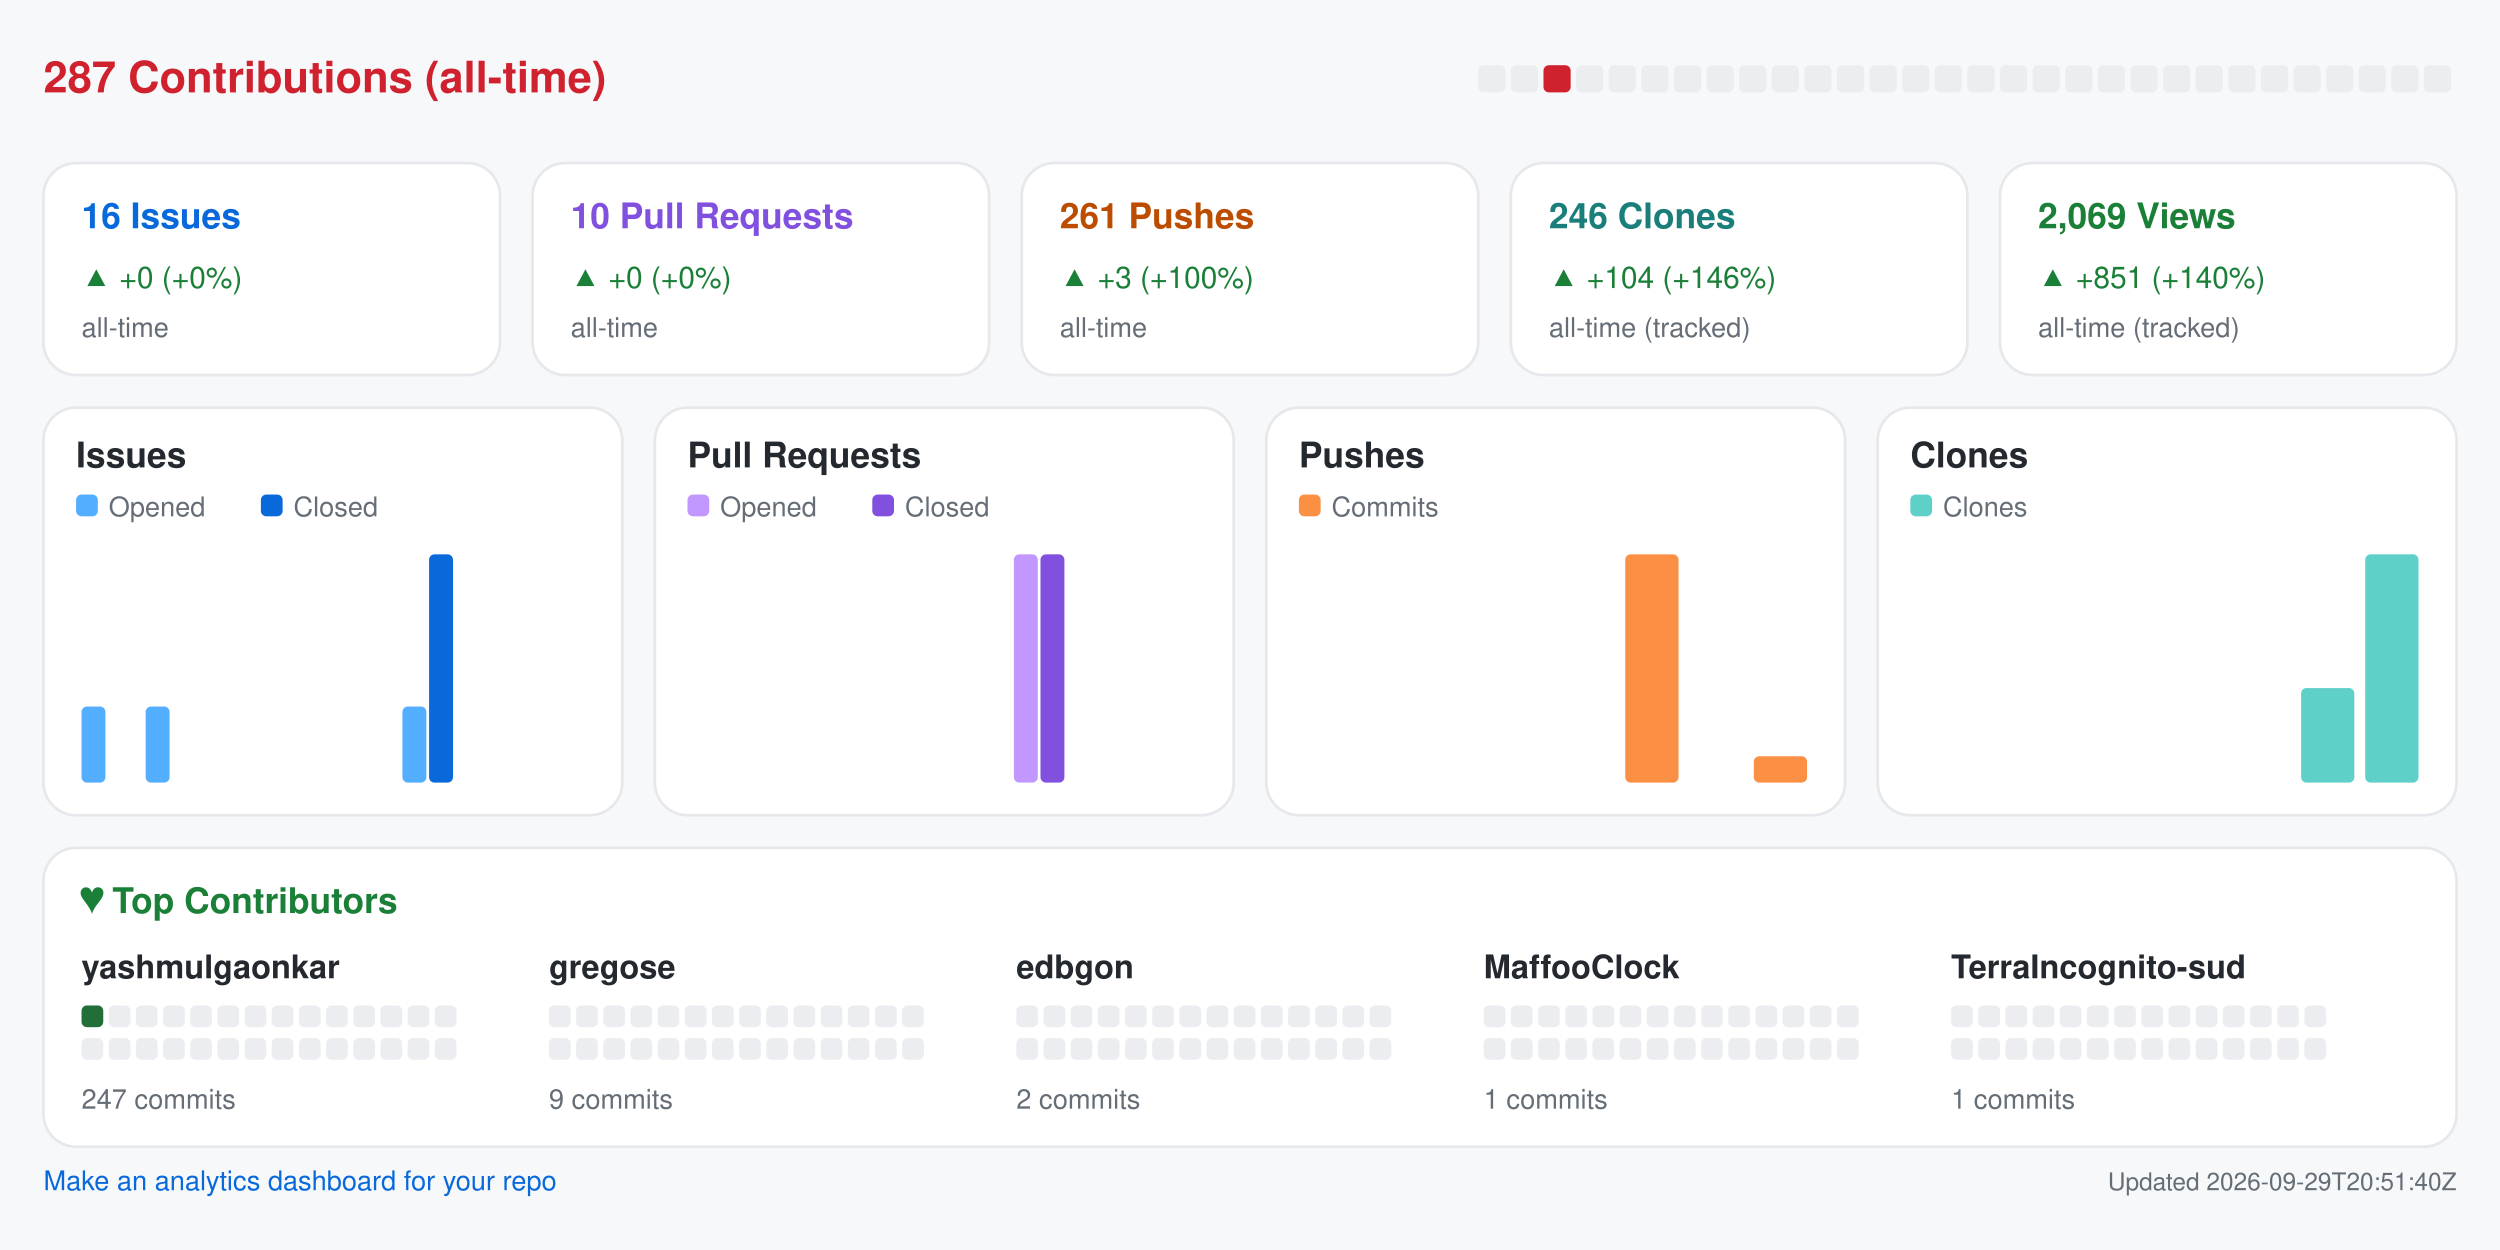
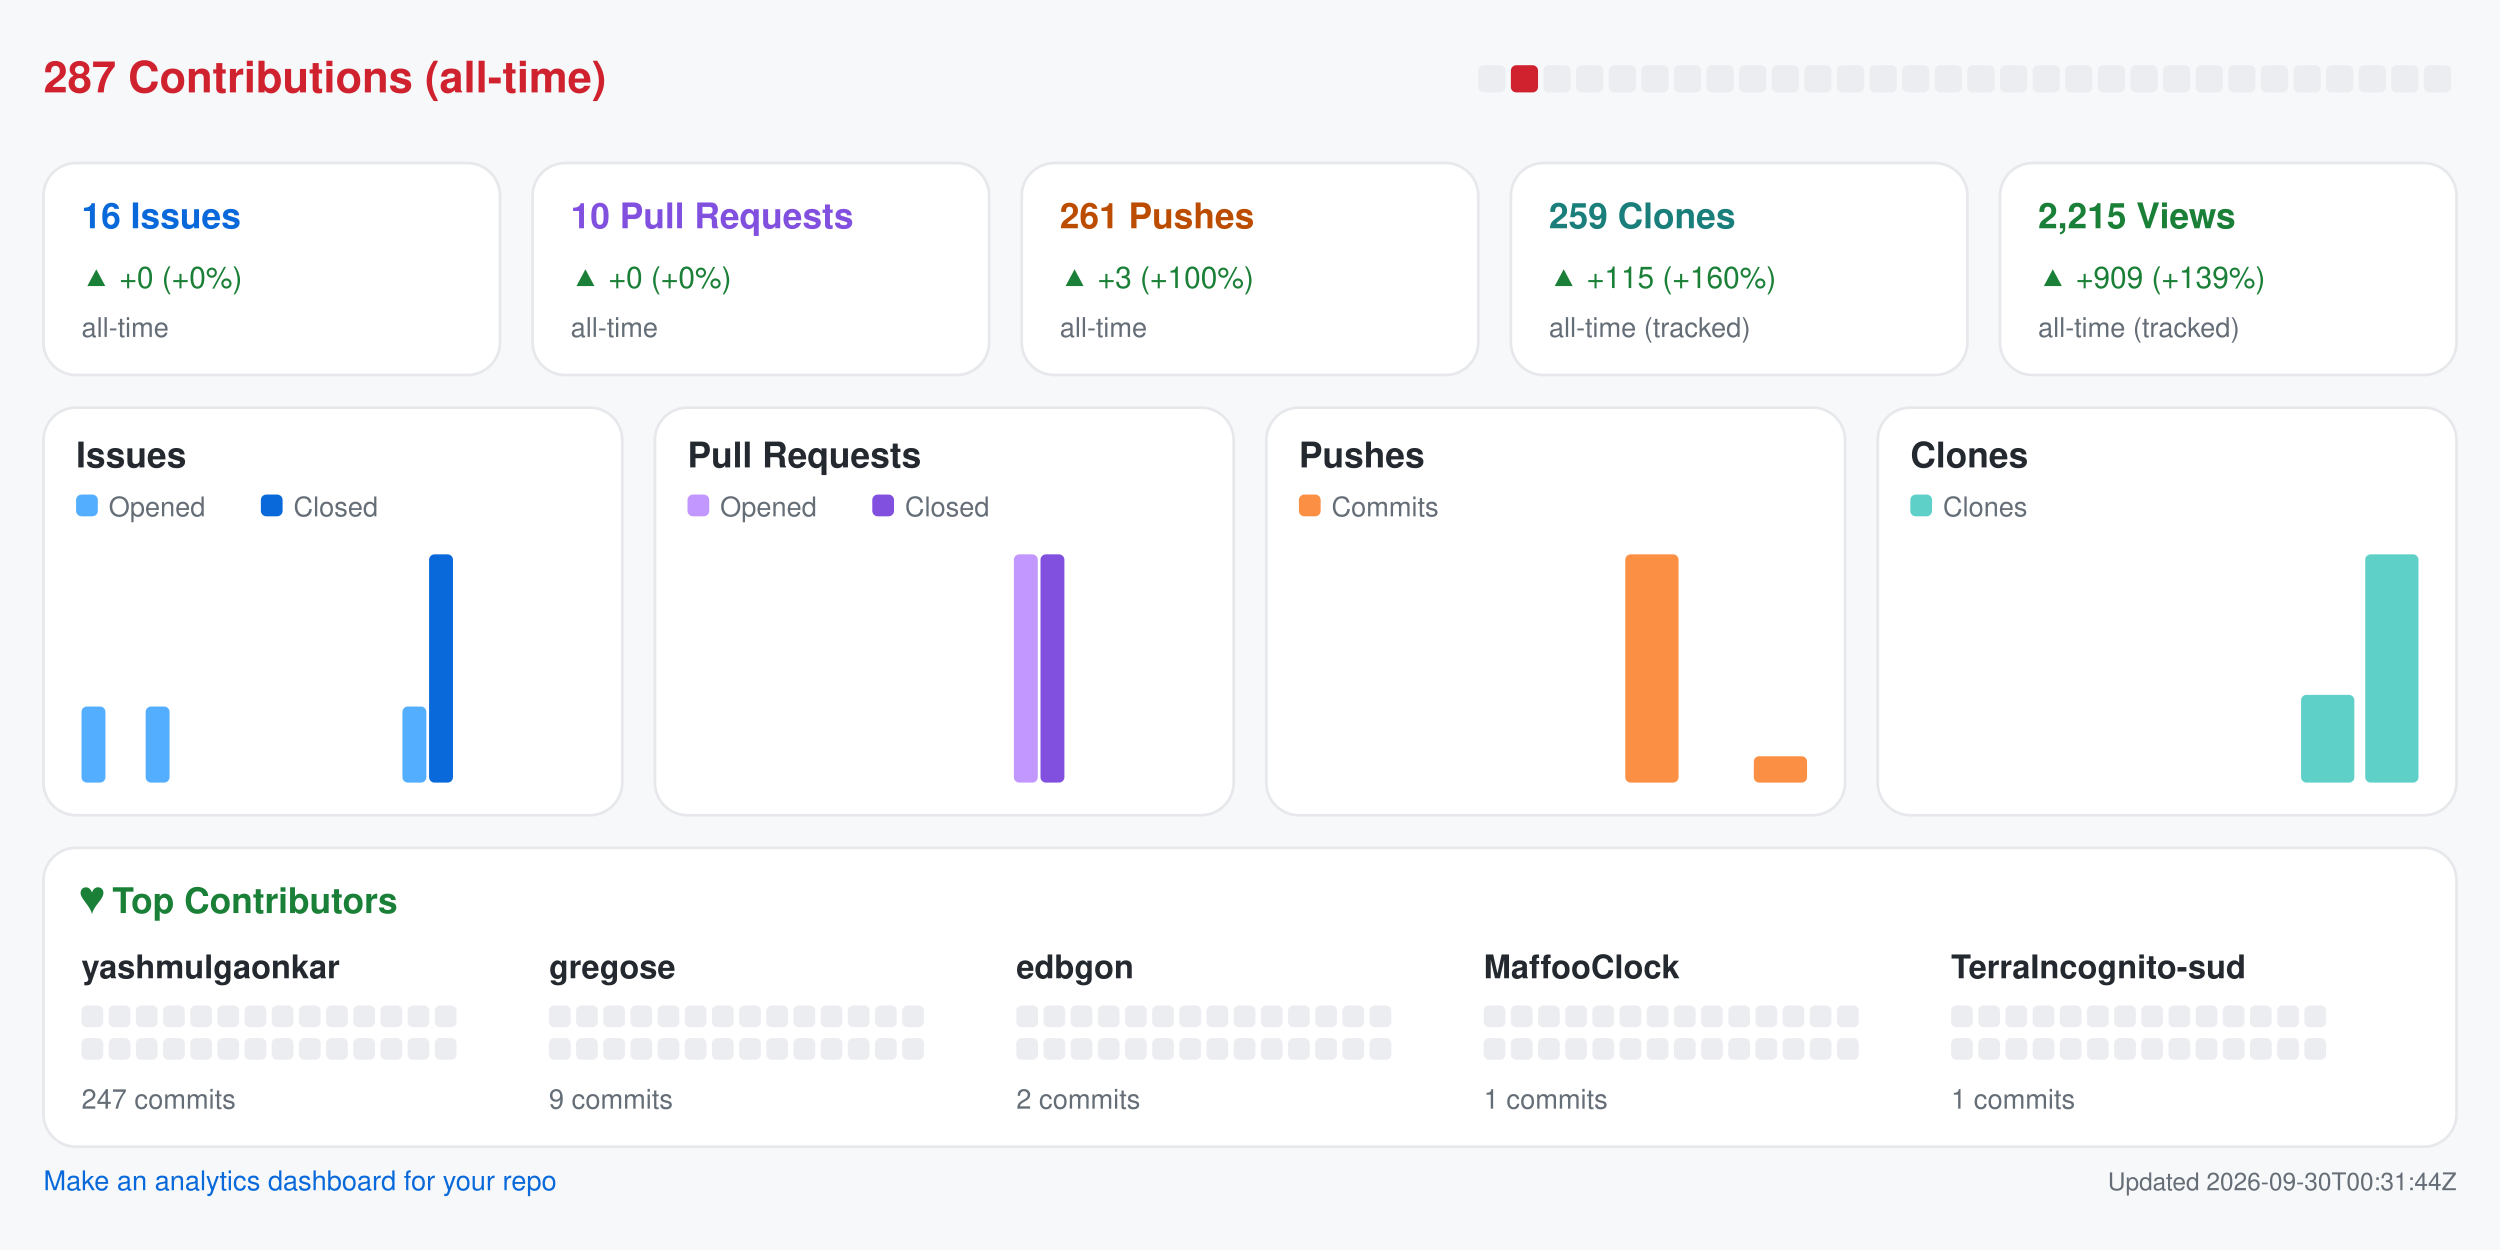
<svg xmlns="http://www.w3.org/2000/svg" width="920" height="460" viewBox="0 0 920 460" role="img" aria-label="Repository analytics for yashmulgaonkar/halo">
  <rect x="0.0" y="0.0" width="920.0" height="460.0" rx="0" fill="#f6f8fa" />
  <text x="16.0" y="34.0" fill="#cf222e" font-size="16" font-family="-apple-system,BlinkMacSystemFont,Segoe UI,Helvetica,Arial,sans-serif" font-weight="600" text-anchor="start">287 Contributions (all-time)</text>
  <rect x="544.0" y="24.0" width="10.0" height="10.0" rx="2" fill="#ebedf0" />
-   <rect x="556.0" y="24.0" width="10.0" height="10.0" rx="2" fill="#ebedf0" />
-   <rect x="568.0" y="24.0" width="10.0" height="10.0" rx="2" fill="#cf222e" />
+   <rect x="556.0" y="24.0" width="10.0" height="10.0" rx="2" fill="#cf222e" />
+   <rect x="568.0" y="24.0" width="10.0" height="10.0" rx="2" fill="#ebedf0" />
  <rect x="580.0" y="24.0" width="10.0" height="10.0" rx="2" fill="#ebedf0" />
  <rect x="592.0" y="24.0" width="10.0" height="10.0" rx="2" fill="#ebedf0" />
  <rect x="604.0" y="24.0" width="10.0" height="10.0" rx="2" fill="#ebedf0" />
  <rect x="616.0" y="24.0" width="10.0" height="10.0" rx="2" fill="#ebedf0" />
  <rect x="628.0" y="24.0" width="10.0" height="10.0" rx="2" fill="#ebedf0" />
  <rect x="640.0" y="24.0" width="10.0" height="10.0" rx="2" fill="#ebedf0" />
  <rect x="652.0" y="24.0" width="10.0" height="10.0" rx="2" fill="#ebedf0" />
  <rect x="664.0" y="24.0" width="10.0" height="10.0" rx="2" fill="#ebedf0" />
  <rect x="676.0" y="24.0" width="10.0" height="10.0" rx="2" fill="#ebedf0" />
  <rect x="688.0" y="24.0" width="10.0" height="10.0" rx="2" fill="#ebedf0" />
  <rect x="700.0" y="24.0" width="10.0" height="10.0" rx="2" fill="#ebedf0" />
  <rect x="712.0" y="24.0" width="10.0" height="10.0" rx="2" fill="#ebedf0" />
  <rect x="724.0" y="24.0" width="10.0" height="10.0" rx="2" fill="#ebedf0" />
  <rect x="736.0" y="24.0" width="10.0" height="10.0" rx="2" fill="#ebedf0" />
  <rect x="748.0" y="24.0" width="10.0" height="10.0" rx="2" fill="#ebedf0" />
  <rect x="760.0" y="24.0" width="10.0" height="10.0" rx="2" fill="#ebedf0" />
  <rect x="772.0" y="24.0" width="10.0" height="10.0" rx="2" fill="#ebedf0" />
  <rect x="784.0" y="24.0" width="10.0" height="10.0" rx="2" fill="#ebedf0" />
  <rect x="796.0" y="24.0" width="10.0" height="10.0" rx="2" fill="#ebedf0" />
  <rect x="808.0" y="24.0" width="10.0" height="10.0" rx="2" fill="#ebedf0" />
  <rect x="820.0" y="24.0" width="10.0" height="10.0" rx="2" fill="#ebedf0" />
  <rect x="832.0" y="24.0" width="10.0" height="10.0" rx="2" fill="#ebedf0" />
  <rect x="844.0" y="24.0" width="10.0" height="10.0" rx="2" fill="#ebedf0" />
  <rect x="856.0" y="24.0" width="10.0" height="10.0" rx="2" fill="#ebedf0" />
  <rect x="868.0" y="24.0" width="10.0" height="10.0" rx="2" fill="#ebedf0" />
  <rect x="880.0" y="24.0" width="10.0" height="10.0" rx="2" fill="#ebedf0" />
  <rect x="892.0" y="24.0" width="10.0" height="10.0" rx="2" fill="#ebedf0" />
  <rect x="16.0" y="60.0" width="168.0" height="78.0" rx="12" fill="#ffffff" stroke="#e6e8eb" />
  <text x="30.0" y="84.0" fill="#0969da" font-size="13" font-family="-apple-system,BlinkMacSystemFont,Segoe UI,Helvetica,Arial,sans-serif" font-weight="600" text-anchor="start">16 Issues</text>
  <text x="30.0" y="106.0" fill="#1a7f37" font-size="11" font-family="-apple-system,BlinkMacSystemFont,Segoe UI,Helvetica,Arial,sans-serif" font-weight="400" text-anchor="start">▲ +0 (+0%)</text>
  <text x="30.0" y="124.0" fill="#656d76" font-size="10" font-family="-apple-system,BlinkMacSystemFont,Segoe UI,Helvetica,Arial,sans-serif" font-weight="400" text-anchor="start">all-time</text>
  <rect x="196.0" y="60.0" width="168.0" height="78.0" rx="12" fill="#ffffff" stroke="#e6e8eb" />
  <text x="210.0" y="84.0" fill="#8250df" font-size="13" font-family="-apple-system,BlinkMacSystemFont,Segoe UI,Helvetica,Arial,sans-serif" font-weight="600" text-anchor="start">10 Pull Requests</text>
  <text x="210.0" y="106.0" fill="#1a7f37" font-size="11" font-family="-apple-system,BlinkMacSystemFont,Segoe UI,Helvetica,Arial,sans-serif" font-weight="400" text-anchor="start">▲ +0 (+0%)</text>
  <text x="210.0" y="124.0" fill="#656d76" font-size="10" font-family="-apple-system,BlinkMacSystemFont,Segoe UI,Helvetica,Arial,sans-serif" font-weight="400" text-anchor="start">all-time</text>
  <rect x="376.0" y="60.0" width="168.0" height="78.0" rx="12" fill="#ffffff" stroke="#e6e8eb" />
  <text x="390.0" y="84.0" fill="#bc4c00" font-size="13" font-family="-apple-system,BlinkMacSystemFont,Segoe UI,Helvetica,Arial,sans-serif" font-weight="600" text-anchor="start">261 Pushes</text>
  <text x="390.0" y="106.0" fill="#1a7f37" font-size="11" font-family="-apple-system,BlinkMacSystemFont,Segoe UI,Helvetica,Arial,sans-serif" font-weight="400" text-anchor="start">▲ +3 (+100%)</text>
  <text x="390.0" y="124.0" fill="#656d76" font-size="10" font-family="-apple-system,BlinkMacSystemFont,Segoe UI,Helvetica,Arial,sans-serif" font-weight="400" text-anchor="start">all-time</text>
  <rect x="556.0" y="60.0" width="168.0" height="78.0" rx="12" fill="#ffffff" stroke="#e6e8eb" />
-   <text x="570.0" y="84.0" fill="#1a7f7a" font-size="13" font-family="-apple-system,BlinkMacSystemFont,Segoe UI,Helvetica,Arial,sans-serif" font-weight="600" text-anchor="start">246 Clones</text>
-   <text x="570.0" y="106.0" fill="#1a7f37" font-size="11" font-family="-apple-system,BlinkMacSystemFont,Segoe UI,Helvetica,Arial,sans-serif" font-weight="400" text-anchor="start">▲ +104 (+146%)</text>
+   <text x="570.0" y="84.0" fill="#1a7f7a" font-size="13" font-family="-apple-system,BlinkMacSystemFont,Segoe UI,Helvetica,Arial,sans-serif" font-weight="600" text-anchor="start">259 Clones</text>
+   <text x="570.0" y="106.0" fill="#1a7f37" font-size="11" font-family="-apple-system,BlinkMacSystemFont,Segoe UI,Helvetica,Arial,sans-serif" font-weight="400" text-anchor="start">▲ +115 (+160%)</text>
  <text x="570.0" y="124.0" fill="#656d76" font-size="10" font-family="-apple-system,BlinkMacSystemFont,Segoe UI,Helvetica,Arial,sans-serif" font-weight="400" text-anchor="start">all-time (tracked)</text>
  <rect x="736.0" y="60.0" width="168.0" height="78.0" rx="12" fill="#ffffff" stroke="#e6e8eb" />
-   <text x="750.0" y="84.0" fill="#1a7f37" font-size="13" font-family="-apple-system,BlinkMacSystemFont,Segoe UI,Helvetica,Arial,sans-serif" font-weight="600" text-anchor="start">2,069 Views</text>
-   <text x="750.0" y="106.0" fill="#1a7f37" font-size="11" font-family="-apple-system,BlinkMacSystemFont,Segoe UI,Helvetica,Arial,sans-serif" font-weight="400" text-anchor="start">▲ +851 (+140%)</text>
+   <text x="750.0" y="84.0" fill="#1a7f37" font-size="13" font-family="-apple-system,BlinkMacSystemFont,Segoe UI,Helvetica,Arial,sans-serif" font-weight="600" text-anchor="start">2,215 Views</text>
+   <text x="750.0" y="106.0" fill="#1a7f37" font-size="11" font-family="-apple-system,BlinkMacSystemFont,Segoe UI,Helvetica,Arial,sans-serif" font-weight="400" text-anchor="start">▲ +909 (+139%)</text>
  <text x="750.0" y="124.0" fill="#656d76" font-size="10" font-family="-apple-system,BlinkMacSystemFont,Segoe UI,Helvetica,Arial,sans-serif" font-weight="400" text-anchor="start">all-time (tracked)</text>
  <rect x="16.0" y="150.0" width="213.0" height="150.0" rx="12" fill="#ffffff" stroke="#e6e8eb" />
  <text x="28.0" y="172.0" fill="#24292f" font-size="13" font-family="-apple-system,BlinkMacSystemFont,Segoe UI,Helvetica,Arial,sans-serif" font-weight="600" text-anchor="start">Issues</text>
  <rect x="28.0" y="182.0" width="8.0" height="8.0" rx="2" fill="#54aeff" />
  <text x="40.0" y="190.0" fill="#656d76" font-size="10" font-family="-apple-system,BlinkMacSystemFont,Segoe UI,Helvetica,Arial,sans-serif" font-weight="400" text-anchor="start">Opened</text>
  <rect x="96.0" y="182.0" width="8.0" height="8.0" rx="2" fill="#0969da" />
  <text x="108.0" y="190.0" fill="#656d76" font-size="10" font-family="-apple-system,BlinkMacSystemFont,Segoe UI,Helvetica,Arial,sans-serif" font-weight="400" text-anchor="start">Closed</text>
  <rect x="30.0" y="260.0" width="8.8" height="28.0" rx="2" fill="#54aeff" />
  <rect x="39.8" y="288.0" width="8.8" height="0.0" rx="2" fill="#0969da" />
  <rect x="53.6" y="260.0" width="8.8" height="28.0" rx="2" fill="#54aeff" />
  <rect x="63.4" y="288.0" width="8.8" height="0.0" rx="2" fill="#0969da" />
  <rect x="77.2" y="288.0" width="8.8" height="0.0" rx="2" fill="#54aeff" />
  <rect x="87.1" y="288.0" width="8.8" height="0.0" rx="2" fill="#0969da" />
  <rect x="100.9" y="288.0" width="8.8" height="0.0" rx="2" fill="#54aeff" />
  <rect x="110.7" y="288.0" width="8.8" height="0.0" rx="2" fill="#0969da" />
  <rect x="124.5" y="288.0" width="8.8" height="0.0" rx="2" fill="#54aeff" />
  <rect x="134.3" y="288.0" width="8.8" height="0.0" rx="2" fill="#0969da" />
  <rect x="148.1" y="260.0" width="8.8" height="28.0" rx="2" fill="#54aeff" />
  <rect x="157.9" y="204.0" width="8.8" height="84.0" rx="2" fill="#0969da" />
  <rect x="171.8" y="288.0" width="8.8" height="0.0" rx="2" fill="#54aeff" />
  <rect x="181.6" y="288.0" width="8.8" height="0.0" rx="2" fill="#0969da" />
  <rect x="195.4" y="288.0" width="8.8" height="0.0" rx="2" fill="#54aeff" />
  <rect x="205.2" y="288.0" width="8.8" height="0.0" rx="2" fill="#0969da" />
  <rect x="241.0" y="150.0" width="213.0" height="150.0" rx="12" fill="#ffffff" stroke="#e6e8eb" />
  <text x="253.0" y="172.0" fill="#24292f" font-size="13" font-family="-apple-system,BlinkMacSystemFont,Segoe UI,Helvetica,Arial,sans-serif" font-weight="600" text-anchor="start">Pull Requests</text>
  <rect x="253.0" y="182.0" width="8.0" height="8.0" rx="2" fill="#c297ff" />
  <text x="265.0" y="190.0" fill="#656d76" font-size="10" font-family="-apple-system,BlinkMacSystemFont,Segoe UI,Helvetica,Arial,sans-serif" font-weight="400" text-anchor="start">Opened</text>
  <rect x="321.0" y="182.0" width="8.0" height="8.0" rx="2" fill="#8250df" />
  <text x="333.0" y="190.0" fill="#656d76" font-size="10" font-family="-apple-system,BlinkMacSystemFont,Segoe UI,Helvetica,Arial,sans-serif" font-weight="400" text-anchor="start">Closed</text>
  <rect x="255.0" y="288.0" width="8.8" height="0.0" rx="2" fill="#c297ff" />
  <rect x="264.8" y="288.0" width="8.8" height="0.0" rx="2" fill="#8250df" />
  <rect x="278.6" y="288.0" width="8.8" height="0.0" rx="2" fill="#c297ff" />
  <rect x="288.4" y="288.0" width="8.8" height="0.0" rx="2" fill="#8250df" />
  <rect x="302.2" y="288.0" width="8.8" height="0.0" rx="2" fill="#c297ff" />
  <rect x="312.1" y="288.0" width="8.8" height="0.0" rx="2" fill="#8250df" />
  <rect x="325.9" y="288.0" width="8.8" height="0.0" rx="2" fill="#c297ff" />
  <rect x="335.7" y="288.0" width="8.8" height="0.0" rx="2" fill="#8250df" />
  <rect x="349.5" y="288.0" width="8.8" height="0.0" rx="2" fill="#c297ff" />
  <rect x="359.3" y="288.0" width="8.8" height="0.0" rx="2" fill="#8250df" />
  <rect x="373.1" y="204.0" width="8.8" height="84.0" rx="2" fill="#c297ff" />
  <rect x="382.9" y="204.0" width="8.8" height="84.0" rx="2" fill="#8250df" />
  <rect x="396.8" y="288.0" width="8.8" height="0.0" rx="2" fill="#c297ff" />
  <rect x="406.6" y="288.0" width="8.8" height="0.0" rx="2" fill="#8250df" />
  <rect x="420.4" y="288.0" width="8.8" height="0.0" rx="2" fill="#c297ff" />
  <rect x="430.2" y="288.0" width="8.8" height="0.0" rx="2" fill="#8250df" />
  <rect x="466.0" y="150.0" width="213.0" height="150.0" rx="12" fill="#ffffff" stroke="#e6e8eb" />
  <text x="478.0" y="172.0" fill="#24292f" font-size="13" font-family="-apple-system,BlinkMacSystemFont,Segoe UI,Helvetica,Arial,sans-serif" font-weight="600" text-anchor="start">Pushes</text>
  <rect x="478.0" y="182.0" width="8.0" height="8.0" rx="2" fill="#fb8f44" />
  <text x="490.0" y="190.0" fill="#656d76" font-size="10" font-family="-apple-system,BlinkMacSystemFont,Segoe UI,Helvetica,Arial,sans-serif" font-weight="400" text-anchor="start">Commits</text>
  <rect x="480.0" y="288.0" width="19.6" height="0.0" rx="2" fill="#fb8f44" />
  <rect x="503.6" y="288.0" width="19.6" height="0.0" rx="2" fill="#fb8f44" />
  <rect x="527.2" y="288.0" width="19.6" height="0.0" rx="2" fill="#fb8f44" />
  <rect x="550.9" y="288.0" width="19.6" height="0.0" rx="2" fill="#fb8f44" />
  <rect x="574.5" y="288.0" width="19.6" height="0.0" rx="2" fill="#fb8f44" />
  <rect x="598.1" y="204.0" width="19.6" height="84.0" rx="2" fill="#fb8f44" />
  <rect x="621.8" y="288.0" width="19.6" height="0.0" rx="2" fill="#fb8f44" />
  <rect x="645.4" y="278.3" width="19.6" height="9.7" rx="2" fill="#fb8f44" />
  <rect x="691.0" y="150.0" width="213.0" height="150.0" rx="12" fill="#ffffff" stroke="#e6e8eb" />
  <text x="703.0" y="172.0" fill="#24292f" font-size="13" font-family="-apple-system,BlinkMacSystemFont,Segoe UI,Helvetica,Arial,sans-serif" font-weight="600" text-anchor="start">Clones</text>
  <rect x="703.0" y="182.0" width="8.0" height="8.0" rx="2" fill="#5fd0c8" />
  <text x="715.0" y="190.0" fill="#656d76" font-size="10" font-family="-apple-system,BlinkMacSystemFont,Segoe UI,Helvetica,Arial,sans-serif" font-weight="400" text-anchor="start">Clones</text>
  <rect x="705.0" y="288.0" width="19.6" height="0.0" rx="2" fill="#5fd0c8" />
  <rect x="728.6" y="288.0" width="19.6" height="0.0" rx="2" fill="#5fd0c8" />
  <rect x="752.2" y="288.0" width="19.6" height="0.0" rx="2" fill="#5fd0c8" />
  <rect x="775.9" y="288.0" width="19.6" height="0.0" rx="2" fill="#5fd0c8" />
  <rect x="799.5" y="288.0" width="19.6" height="0.0" rx="2" fill="#5fd0c8" />
  <rect x="823.1" y="288.0" width="19.6" height="0.0" rx="2" fill="#5fd0c8" />
-   <rect x="846.8" y="253.2" width="19.6" height="34.8" rx="2" fill="#5fd0c8" />
+   <rect x="846.8" y="255.7" width="19.6" height="32.3" rx="2" fill="#5fd0c8" />
  <rect x="870.4" y="204.0" width="19.6" height="84.0" rx="2" fill="#5fd0c8" />
  <rect x="16.0" y="312.0" width="888.0" height="110.0" rx="12" fill="#ffffff" stroke="#e6e8eb" />
  <text x="30.0" y="336.0" fill="#1a7f37" font-size="13" font-family="-apple-system,BlinkMacSystemFont,Segoe UI,Helvetica,Arial,sans-serif" font-weight="600" text-anchor="start">♥  Top Contributors</text>
  <text x="30.0" y="360.0" fill="#24292f" font-size="12" font-family="-apple-system,BlinkMacSystemFont,Segoe UI,Helvetica,Arial,sans-serif" font-weight="600" text-anchor="start">yashmulgaonkar</text>
-   <rect x="30.0" y="370.0" width="8.0" height="8.0" rx="2" fill="#216e39" />
+   <rect x="30.0" y="370.0" width="8.0" height="8.0" rx="2" fill="#ebedf0" />
  <rect x="40.0" y="370.0" width="8.0" height="8.0" rx="2" fill="#ebedf0" />
  <rect x="50.0" y="370.0" width="8.0" height="8.0" rx="2" fill="#ebedf0" />
  <rect x="60.0" y="370.0" width="8.0" height="8.0" rx="2" fill="#ebedf0" />
  <rect x="70.0" y="370.0" width="8.0" height="8.0" rx="2" fill="#ebedf0" />
  <rect x="80.0" y="370.0" width="8.0" height="8.0" rx="2" fill="#ebedf0" />
  <rect x="90.0" y="370.0" width="8.0" height="8.0" rx="2" fill="#ebedf0" />
  <rect x="100.0" y="370.0" width="8.0" height="8.0" rx="2" fill="#ebedf0" />
  <rect x="110.0" y="370.0" width="8.0" height="8.0" rx="2" fill="#ebedf0" />
  <rect x="120.0" y="370.0" width="8.0" height="8.0" rx="2" fill="#ebedf0" />
  <rect x="130.0" y="370.0" width="8.0" height="8.0" rx="2" fill="#ebedf0" />
  <rect x="140.0" y="370.0" width="8.0" height="8.0" rx="2" fill="#ebedf0" />
  <rect x="150.0" y="370.0" width="8.0" height="8.0" rx="2" fill="#ebedf0" />
  <rect x="160.0" y="370.0" width="8.0" height="8.0" rx="2" fill="#ebedf0" />
  <rect x="30.0" y="382.0" width="8.0" height="8.0" rx="2" fill="#ebedf0" />
  <rect x="40.0" y="382.0" width="8.0" height="8.0" rx="2" fill="#ebedf0" />
  <rect x="50.0" y="382.0" width="8.0" height="8.0" rx="2" fill="#ebedf0" />
  <rect x="60.0" y="382.0" width="8.0" height="8.0" rx="2" fill="#ebedf0" />
  <rect x="70.0" y="382.0" width="8.0" height="8.0" rx="2" fill="#ebedf0" />
  <rect x="80.0" y="382.0" width="8.0" height="8.0" rx="2" fill="#ebedf0" />
  <rect x="90.0" y="382.0" width="8.0" height="8.0" rx="2" fill="#ebedf0" />
  <rect x="100.0" y="382.0" width="8.0" height="8.0" rx="2" fill="#ebedf0" />
  <rect x="110.0" y="382.0" width="8.0" height="8.0" rx="2" fill="#ebedf0" />
  <rect x="120.0" y="382.0" width="8.0" height="8.0" rx="2" fill="#ebedf0" />
  <rect x="130.0" y="382.0" width="8.0" height="8.0" rx="2" fill="#ebedf0" />
  <rect x="140.0" y="382.0" width="8.0" height="8.0" rx="2" fill="#ebedf0" />
  <rect x="150.0" y="382.0" width="8.0" height="8.0" rx="2" fill="#ebedf0" />
  <rect x="160.0" y="382.0" width="8.0" height="8.0" rx="2" fill="#ebedf0" />
  <text x="30.0" y="408.0" fill="#656d76" font-size="10" font-family="-apple-system,BlinkMacSystemFont,Segoe UI,Helvetica,Arial,sans-serif" font-weight="400" text-anchor="start">247 commits</text>
  <text x="202.0" y="360.0" fill="#24292f" font-size="12" font-family="-apple-system,BlinkMacSystemFont,Segoe UI,Helvetica,Arial,sans-serif" font-weight="600" text-anchor="start">gregose</text>
  <rect x="202.0" y="370.0" width="8.0" height="8.0" rx="2" fill="#ebedf0" />
  <rect x="212.0" y="370.0" width="8.0" height="8.0" rx="2" fill="#ebedf0" />
  <rect x="222.0" y="370.0" width="8.0" height="8.0" rx="2" fill="#ebedf0" />
  <rect x="232.0" y="370.0" width="8.0" height="8.0" rx="2" fill="#ebedf0" />
  <rect x="242.0" y="370.0" width="8.0" height="8.0" rx="2" fill="#ebedf0" />
  <rect x="252.0" y="370.0" width="8.0" height="8.0" rx="2" fill="#ebedf0" />
  <rect x="262.0" y="370.0" width="8.0" height="8.0" rx="2" fill="#ebedf0" />
  <rect x="272.0" y="370.0" width="8.0" height="8.0" rx="2" fill="#ebedf0" />
  <rect x="282.0" y="370.0" width="8.0" height="8.0" rx="2" fill="#ebedf0" />
  <rect x="292.0" y="370.0" width="8.0" height="8.0" rx="2" fill="#ebedf0" />
  <rect x="302.0" y="370.0" width="8.0" height="8.0" rx="2" fill="#ebedf0" />
  <rect x="312.0" y="370.0" width="8.0" height="8.0" rx="2" fill="#ebedf0" />
  <rect x="322.0" y="370.0" width="8.0" height="8.0" rx="2" fill="#ebedf0" />
  <rect x="332.0" y="370.0" width="8.0" height="8.0" rx="2" fill="#ebedf0" />
  <rect x="202.0" y="382.0" width="8.0" height="8.0" rx="2" fill="#ebedf0" />
  <rect x="212.0" y="382.0" width="8.0" height="8.0" rx="2" fill="#ebedf0" />
  <rect x="222.0" y="382.0" width="8.0" height="8.0" rx="2" fill="#ebedf0" />
  <rect x="232.0" y="382.0" width="8.0" height="8.0" rx="2" fill="#ebedf0" />
  <rect x="242.0" y="382.0" width="8.0" height="8.0" rx="2" fill="#ebedf0" />
  <rect x="252.0" y="382.0" width="8.0" height="8.0" rx="2" fill="#ebedf0" />
  <rect x="262.0" y="382.0" width="8.0" height="8.0" rx="2" fill="#ebedf0" />
  <rect x="272.0" y="382.0" width="8.0" height="8.0" rx="2" fill="#ebedf0" />
  <rect x="282.0" y="382.0" width="8.0" height="8.0" rx="2" fill="#ebedf0" />
  <rect x="292.0" y="382.0" width="8.0" height="8.0" rx="2" fill="#ebedf0" />
  <rect x="302.0" y="382.0" width="8.0" height="8.0" rx="2" fill="#ebedf0" />
  <rect x="312.0" y="382.0" width="8.0" height="8.0" rx="2" fill="#ebedf0" />
  <rect x="322.0" y="382.0" width="8.0" height="8.0" rx="2" fill="#ebedf0" />
  <rect x="332.0" y="382.0" width="8.0" height="8.0" rx="2" fill="#ebedf0" />
  <text x="202.0" y="408.0" fill="#656d76" font-size="10" font-family="-apple-system,BlinkMacSystemFont,Segoe UI,Helvetica,Arial,sans-serif" font-weight="400" text-anchor="start">9 commits</text>
  <text x="374.0" y="360.0" fill="#24292f" font-size="12" font-family="-apple-system,BlinkMacSystemFont,Segoe UI,Helvetica,Arial,sans-serif" font-weight="600" text-anchor="start">edbgon</text>
  <rect x="374.0" y="370.0" width="8.0" height="8.0" rx="2" fill="#ebedf0" />
  <rect x="384.0" y="370.0" width="8.0" height="8.0" rx="2" fill="#ebedf0" />
  <rect x="394.0" y="370.0" width="8.0" height="8.0" rx="2" fill="#ebedf0" />
  <rect x="404.0" y="370.0" width="8.0" height="8.0" rx="2" fill="#ebedf0" />
  <rect x="414.0" y="370.0" width="8.0" height="8.0" rx="2" fill="#ebedf0" />
  <rect x="424.0" y="370.0" width="8.0" height="8.0" rx="2" fill="#ebedf0" />
  <rect x="434.0" y="370.0" width="8.0" height="8.0" rx="2" fill="#ebedf0" />
  <rect x="444.0" y="370.0" width="8.0" height="8.0" rx="2" fill="#ebedf0" />
  <rect x="454.0" y="370.0" width="8.0" height="8.0" rx="2" fill="#ebedf0" />
  <rect x="464.0" y="370.0" width="8.0" height="8.0" rx="2" fill="#ebedf0" />
  <rect x="474.0" y="370.0" width="8.0" height="8.0" rx="2" fill="#ebedf0" />
  <rect x="484.0" y="370.0" width="8.0" height="8.0" rx="2" fill="#ebedf0" />
  <rect x="494.0" y="370.0" width="8.0" height="8.0" rx="2" fill="#ebedf0" />
  <rect x="504.0" y="370.0" width="8.0" height="8.0" rx="2" fill="#ebedf0" />
  <rect x="374.0" y="382.0" width="8.0" height="8.0" rx="2" fill="#ebedf0" />
  <rect x="384.0" y="382.0" width="8.0" height="8.0" rx="2" fill="#ebedf0" />
  <rect x="394.0" y="382.0" width="8.0" height="8.0" rx="2" fill="#ebedf0" />
  <rect x="404.0" y="382.0" width="8.0" height="8.0" rx="2" fill="#ebedf0" />
  <rect x="414.0" y="382.0" width="8.0" height="8.0" rx="2" fill="#ebedf0" />
  <rect x="424.0" y="382.0" width="8.0" height="8.0" rx="2" fill="#ebedf0" />
  <rect x="434.0" y="382.0" width="8.0" height="8.0" rx="2" fill="#ebedf0" />
  <rect x="444.0" y="382.0" width="8.0" height="8.0" rx="2" fill="#ebedf0" />
  <rect x="454.0" y="382.0" width="8.0" height="8.0" rx="2" fill="#ebedf0" />
  <rect x="464.0" y="382.0" width="8.0" height="8.0" rx="2" fill="#ebedf0" />
  <rect x="474.0" y="382.0" width="8.0" height="8.0" rx="2" fill="#ebedf0" />
  <rect x="484.0" y="382.0" width="8.0" height="8.0" rx="2" fill="#ebedf0" />
  <rect x="494.0" y="382.0" width="8.0" height="8.0" rx="2" fill="#ebedf0" />
  <rect x="504.0" y="382.0" width="8.0" height="8.0" rx="2" fill="#ebedf0" />
  <text x="374.0" y="408.0" fill="#656d76" font-size="10" font-family="-apple-system,BlinkMacSystemFont,Segoe UI,Helvetica,Arial,sans-serif" font-weight="400" text-anchor="start">2 commits</text>
  <text x="546.0" y="360.0" fill="#24292f" font-size="12" font-family="-apple-system,BlinkMacSystemFont,Segoe UI,Helvetica,Arial,sans-serif" font-weight="600" text-anchor="start">MaffooClock</text>
  <rect x="546.0" y="370.0" width="8.0" height="8.0" rx="2" fill="#ebedf0" />
  <rect x="556.0" y="370.0" width="8.0" height="8.0" rx="2" fill="#ebedf0" />
  <rect x="566.0" y="370.0" width="8.0" height="8.0" rx="2" fill="#ebedf0" />
  <rect x="576.0" y="370.0" width="8.0" height="8.0" rx="2" fill="#ebedf0" />
  <rect x="586.0" y="370.0" width="8.0" height="8.0" rx="2" fill="#ebedf0" />
  <rect x="596.0" y="370.0" width="8.0" height="8.0" rx="2" fill="#ebedf0" />
  <rect x="606.0" y="370.0" width="8.0" height="8.0" rx="2" fill="#ebedf0" />
  <rect x="616.0" y="370.0" width="8.0" height="8.0" rx="2" fill="#ebedf0" />
  <rect x="626.0" y="370.0" width="8.0" height="8.0" rx="2" fill="#ebedf0" />
  <rect x="636.0" y="370.0" width="8.0" height="8.0" rx="2" fill="#ebedf0" />
  <rect x="646.0" y="370.0" width="8.0" height="8.0" rx="2" fill="#ebedf0" />
  <rect x="656.0" y="370.0" width="8.0" height="8.0" rx="2" fill="#ebedf0" />
  <rect x="666.0" y="370.0" width="8.0" height="8.0" rx="2" fill="#ebedf0" />
  <rect x="676.0" y="370.0" width="8.0" height="8.0" rx="2" fill="#ebedf0" />
  <rect x="546.0" y="382.0" width="8.0" height="8.0" rx="2" fill="#ebedf0" />
  <rect x="556.0" y="382.0" width="8.0" height="8.0" rx="2" fill="#ebedf0" />
  <rect x="566.0" y="382.0" width="8.0" height="8.0" rx="2" fill="#ebedf0" />
  <rect x="576.0" y="382.0" width="8.0" height="8.0" rx="2" fill="#ebedf0" />
  <rect x="586.0" y="382.0" width="8.0" height="8.0" rx="2" fill="#ebedf0" />
  <rect x="596.0" y="382.0" width="8.0" height="8.0" rx="2" fill="#ebedf0" />
  <rect x="606.0" y="382.0" width="8.0" height="8.0" rx="2" fill="#ebedf0" />
  <rect x="616.0" y="382.0" width="8.0" height="8.0" rx="2" fill="#ebedf0" />
  <rect x="626.0" y="382.0" width="8.0" height="8.0" rx="2" fill="#ebedf0" />
  <rect x="636.0" y="382.0" width="8.0" height="8.0" rx="2" fill="#ebedf0" />
  <rect x="646.0" y="382.0" width="8.0" height="8.0" rx="2" fill="#ebedf0" />
  <rect x="656.0" y="382.0" width="8.0" height="8.0" rx="2" fill="#ebedf0" />
  <rect x="666.0" y="382.0" width="8.0" height="8.0" rx="2" fill="#ebedf0" />
  <rect x="676.0" y="382.0" width="8.0" height="8.0" rx="2" fill="#ebedf0" />
  <text x="546.0" y="408.0" fill="#656d76" font-size="10" font-family="-apple-system,BlinkMacSystemFont,Segoe UI,Helvetica,Arial,sans-serif" font-weight="400" text-anchor="start">1 commits</text>
  <text x="718.0" y="360.0" fill="#24292f" font-size="12" font-family="-apple-system,BlinkMacSystemFont,Segoe UI,Helvetica,Arial,sans-serif" font-weight="600" text-anchor="start">TerraIncognito-sud</text>
  <rect x="718.0" y="370.0" width="8.0" height="8.0" rx="2" fill="#ebedf0" />
  <rect x="728.0" y="370.0" width="8.0" height="8.0" rx="2" fill="#ebedf0" />
  <rect x="738.0" y="370.0" width="8.0" height="8.0" rx="2" fill="#ebedf0" />
  <rect x="748.0" y="370.0" width="8.0" height="8.0" rx="2" fill="#ebedf0" />
  <rect x="758.0" y="370.0" width="8.0" height="8.0" rx="2" fill="#ebedf0" />
  <rect x="768.0" y="370.0" width="8.0" height="8.0" rx="2" fill="#ebedf0" />
  <rect x="778.0" y="370.0" width="8.0" height="8.0" rx="2" fill="#ebedf0" />
  <rect x="788.0" y="370.0" width="8.0" height="8.0" rx="2" fill="#ebedf0" />
  <rect x="798.0" y="370.0" width="8.0" height="8.0" rx="2" fill="#ebedf0" />
  <rect x="808.0" y="370.0" width="8.0" height="8.0" rx="2" fill="#ebedf0" />
  <rect x="818.0" y="370.0" width="8.0" height="8.0" rx="2" fill="#ebedf0" />
  <rect x="828.0" y="370.0" width="8.0" height="8.0" rx="2" fill="#ebedf0" />
  <rect x="838.0" y="370.0" width="8.0" height="8.0" rx="2" fill="#ebedf0" />
  <rect x="848.0" y="370.0" width="8.0" height="8.0" rx="2" fill="#ebedf0" />
  <rect x="718.0" y="382.0" width="8.0" height="8.0" rx="2" fill="#ebedf0" />
  <rect x="728.0" y="382.0" width="8.0" height="8.0" rx="2" fill="#ebedf0" />
  <rect x="738.0" y="382.0" width="8.0" height="8.0" rx="2" fill="#ebedf0" />
  <rect x="748.0" y="382.0" width="8.0" height="8.0" rx="2" fill="#ebedf0" />
  <rect x="758.0" y="382.0" width="8.0" height="8.0" rx="2" fill="#ebedf0" />
  <rect x="768.0" y="382.0" width="8.0" height="8.0" rx="2" fill="#ebedf0" />
  <rect x="778.0" y="382.0" width="8.0" height="8.0" rx="2" fill="#ebedf0" />
  <rect x="788.0" y="382.0" width="8.0" height="8.0" rx="2" fill="#ebedf0" />
  <rect x="798.0" y="382.0" width="8.0" height="8.0" rx="2" fill="#ebedf0" />
  <rect x="808.0" y="382.0" width="8.0" height="8.0" rx="2" fill="#ebedf0" />
  <rect x="818.0" y="382.0" width="8.0" height="8.0" rx="2" fill="#ebedf0" />
  <rect x="828.0" y="382.0" width="8.0" height="8.0" rx="2" fill="#ebedf0" />
  <rect x="838.0" y="382.0" width="8.0" height="8.0" rx="2" fill="#ebedf0" />
  <rect x="848.0" y="382.0" width="8.0" height="8.0" rx="2" fill="#ebedf0" />
  <text x="718.0" y="408.0" fill="#656d76" font-size="10" font-family="-apple-system,BlinkMacSystemFont,Segoe UI,Helvetica,Arial,sans-serif" font-weight="400" text-anchor="start">1 commits</text>
  <a href="https://github.com/yashmulgaonkar/repo-analytics" target="_blank" rel="noopener noreferrer">
    <text x="16.0" y="438.0" fill="#0969da" font-size="10" font-family="-apple-system,BlinkMacSystemFont,Segoe UI,Helvetica,Arial,sans-serif" font-weight="400" text-anchor="start">Make an analytics dashboard for your repo</text>
  </a>
-   <text x="904.0" y="438.0" fill="#656d76" font-size="9" font-family="-apple-system,BlinkMacSystemFont,Segoe UI,Helvetica,Arial,sans-serif" font-weight="400" text-anchor="end">Updated 2026-09-29T20:51:40Z</text>
+   <text x="904.0" y="438.0" fill="#656d76" font-size="9" font-family="-apple-system,BlinkMacSystemFont,Segoe UI,Helvetica,Arial,sans-serif" font-weight="400" text-anchor="end">Updated 2026-09-30T00:31:44Z</text>
</svg>
